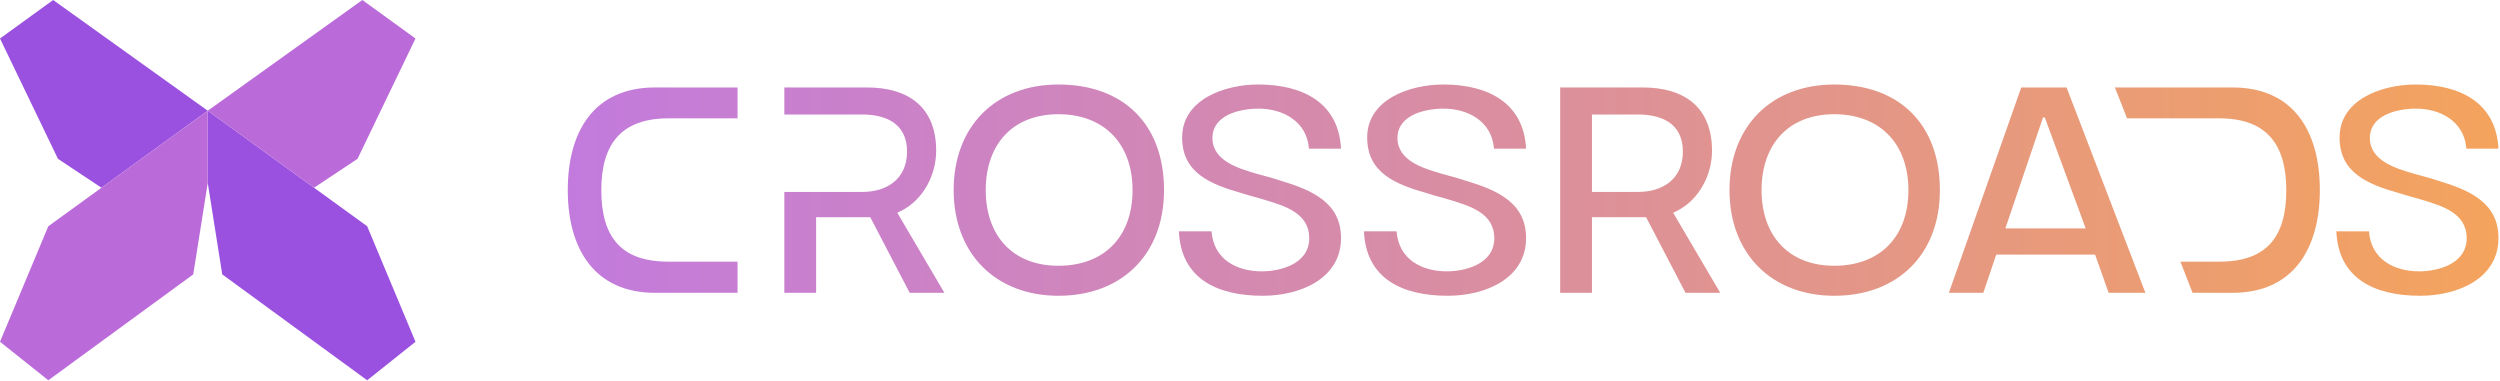
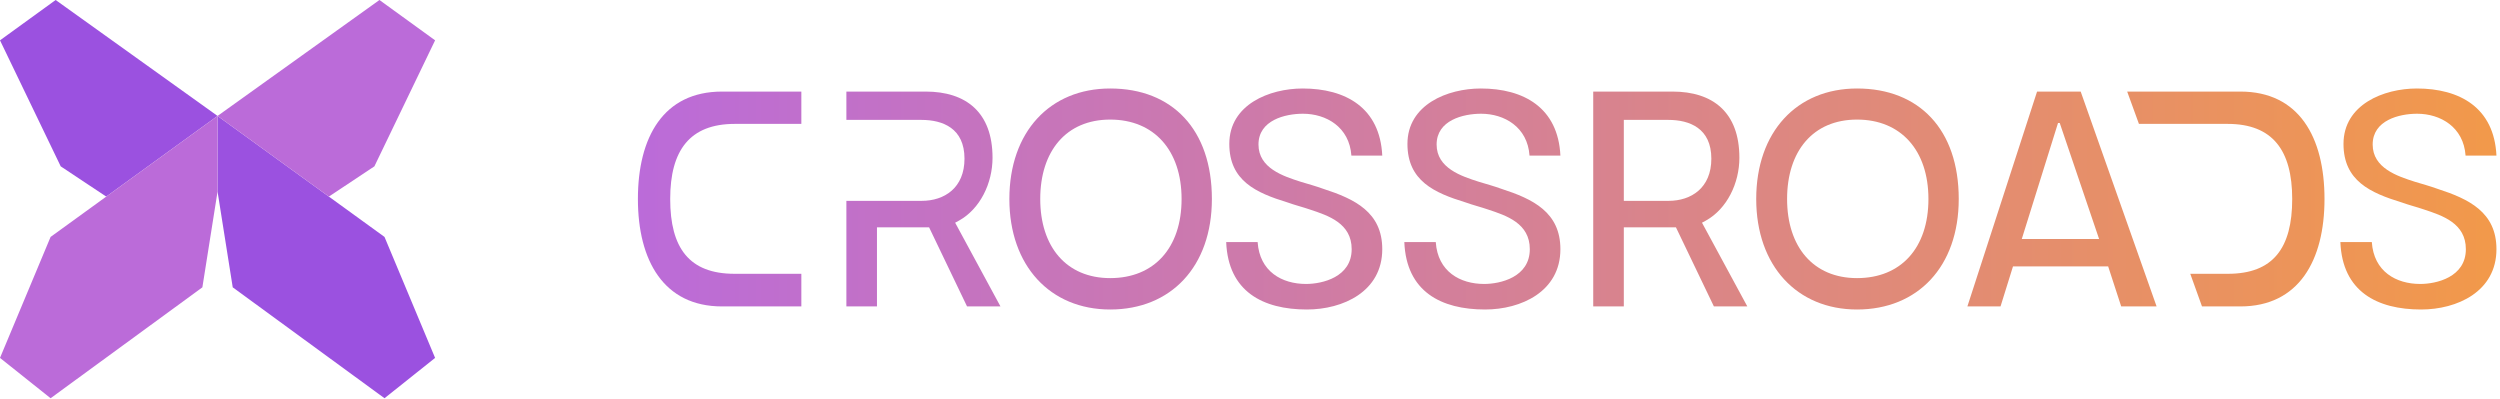
- <svg xmlns="http://www.w3.org/2000/svg" width="710" height="108" viewBox="0 0 710 108" fill="none">
+ <svg xmlns="http://www.w3.org/2000/svg" width="678" height="108" viewBox="0 0 678 108" fill="none">
  <path d="M-3.8147e-06 10.937L15.093 0L59 31.443L28.814 53.316L16.465 45.114L-3.8147e-06 10.937Z" fill="#9B51E0" />
  <path d="M118 97.063L104.279 108L63.116 77.924L59 51.949V31.443L104.279 64.253L118 97.063Z" fill="#9B51E0" />
  <path d="M118 10.937L102.907 0L59 31.443L89.186 53.316L101.535 45.114L118 10.937Z" fill="#BB6BD9" />
  <path d="M-3.8147e-06 97.063L13.721 108L54.884 77.924L59 51.949V31.443L13.721 64.253L-3.8147e-06 97.063Z" fill="#BB6BD9" />
-   <path d="M209.466 83.164V74.306H189.744C176.374 74.306 170.775 67.287 170.775 54C170.775 40.797 176.541 33.61 189.828 33.61H209.466V24.836H186.067C168.769 24.836 161.249 37.203 161.249 54C161.249 70.713 168.853 83.164 186.067 83.164H209.466Z" fill="url(#paint0_linear_558_371)" fill-opacity="0.9" />
-   <path d="M270.838 54C270.838 35.783 282.788 24 300.587 24C318.888 24 330.587 35.114 330.587 54C330.587 72.384 318.47 84 300.587 84C282.872 84 270.838 72.134 270.838 54ZM300.587 75.476C313.54 75.476 321.646 67.287 321.646 54C321.646 40.797 313.54 32.44 300.587 32.44C287.551 32.44 279.947 41.047 279.947 54C279.947 66.953 287.635 75.476 300.587 75.476Z" fill="url(#paint1_linear_558_371)" fill-opacity="0.9" />
-   <path d="M334.806 65.699H344.082C344.667 73.722 351.269 77.064 358.372 77.064C363.135 77.064 371.826 75.226 371.826 67.621C371.826 60.602 364.973 58.513 359.458 56.841C357.369 56.173 355.113 55.671 352.856 54.919C343.664 52.329 335.725 49.07 335.725 39.042C335.725 28.345 347.592 24 357.369 24C369.987 24 380.182 29.181 380.851 42.217H371.742C371.157 34.446 364.305 30.852 357.452 30.852C352.188 30.852 344.333 32.607 344.333 39.209C344.333 45.644 351.686 47.816 356.784 49.32C358.873 49.905 361.213 50.49 363.469 51.242C372.745 54 380.851 57.593 380.851 67.621C380.851 79.153 369.235 84 358.622 84C345.67 84 335.391 79.153 334.806 65.699Z" fill="url(#paint2_linear_558_371)" fill-opacity="0.9" />
-   <path d="M387.361 65.699H396.637C397.222 73.722 403.823 77.064 410.926 77.064C415.69 77.064 424.381 75.226 424.381 67.621C424.381 60.602 417.528 58.513 412.013 56.841C409.924 56.173 407.667 55.671 405.411 54.919C396.219 52.329 388.28 49.07 388.28 39.042C388.28 28.345 400.147 24 409.924 24C422.542 24 432.737 29.181 433.406 42.217H424.297C423.712 34.446 416.86 30.852 410.007 30.852C404.743 30.852 396.887 32.607 396.887 39.209C396.887 45.644 404.241 47.816 409.339 49.32C411.428 49.905 413.768 50.49 416.024 51.242C425.3 54 433.406 57.593 433.406 67.621C433.406 79.153 421.79 84 411.177 84C398.225 84 387.946 79.153 387.361 65.699Z" fill="url(#paint3_linear_558_371)" fill-opacity="0.9" />
-   <path d="M443.091 83.164V24.836H466.49C478.356 24.836 486.211 30.434 486.211 42.802C486.211 49.738 482.534 56.674 476.35 59.85L475.181 60.434L488.551 83.164H478.69L467.492 61.688H452.116V83.164H443.091ZM452.116 54.501H465.32C472.005 54.501 477.938 50.992 477.938 43.053C477.938 34.78 471.504 32.524 465.236 32.524H452.116V54.501Z" fill="url(#paint4_linear_558_371)" fill-opacity="0.9" />
-   <path d="M491.177 54C491.177 35.783 503.127 24 520.926 24C539.227 24 550.926 35.114 550.926 54C550.926 72.384 538.809 84 520.926 84C503.21 84 491.177 72.134 491.177 54ZM520.926 75.476C533.879 75.476 541.985 67.287 541.985 54C541.985 40.797 533.879 32.44 520.926 32.44C507.89 32.44 500.285 41.047 500.285 54C500.285 66.953 507.973 75.476 520.926 75.476Z" fill="url(#paint5_linear_558_371)" fill-opacity="0.9" />
-   <path d="M553.477 83.164L574.035 24.836H586.904L609.299 83.164H598.853L595.009 72.301H566.931L563.255 83.164H553.477ZM569.522 64.864H592.335L580.72 33.359H580.218L569.522 64.864Z" fill="url(#paint6_linear_558_371)" fill-opacity="0.9" />
-   <path d="M622.693 83.164L619.233 74.306H630.338C643.709 74.306 649.307 67.287 649.307 54C649.307 40.797 643.541 33.61 630.255 33.61H604.088L600.62 24.836H634.015C651.313 24.836 658.834 37.203 658.834 54C658.834 70.713 651.229 83.164 634.015 83.164H622.693Z" fill="url(#paint7_linear_558_371)" fill-opacity="0.9" />
-   <path d="M663.519 65.699H672.795C673.38 73.722 679.981 77.064 687.084 77.064C691.847 77.064 700.538 75.226 700.538 67.621C700.538 60.602 693.686 58.513 688.171 56.841C686.081 56.173 683.825 55.671 681.569 54.919C672.377 52.329 664.438 49.07 664.438 39.042C664.438 28.345 676.304 24 686.081 24C698.7 24 708.895 29.181 709.563 42.217H700.455C699.87 34.446 693.017 30.852 686.165 30.852C680.9 30.852 673.045 32.607 673.045 39.209C673.045 45.644 680.399 47.816 685.497 49.32C687.586 49.905 689.925 50.49 692.182 51.242C701.458 54 709.563 57.593 709.563 67.621C709.563 79.153 697.948 84 687.335 84C674.382 84 664.104 79.153 663.519 65.699Z" fill="url(#paint8_linear_558_371)" fill-opacity="0.9" />
-   <path d="M222.753 24.836H246.151C258.017 24.836 265.873 30.434 265.873 42.802C265.873 49.738 262.196 56.674 256.012 59.85L254.842 60.434L268.212 83.164H258.352L247.154 61.688H231.778V83.164H222.753V54.501H231.778H244.981C251.666 54.501 257.6 50.992 257.6 43.053C257.6 34.78 251.165 32.524 244.898 32.524H231.778H222.753V24.836Z" fill="url(#paint9_linear_558_371)" fill-opacity="0.9" />
+   <path d="M217.324 83.103V74.254H199.195C186.904 74.254 181.757 67.242 181.757 53.969C181.757 40.779 187.058 33.6 199.272 33.6H217.324V24.835H195.815C179.914 24.835 173 37.19 173 53.969C173 70.664 179.99 83.103 195.815 83.103H217.324Z" fill="url(#paint0_linear_558_371)" />
+   <path d="M273.74 53.969C273.74 35.77 284.725 24 301.087 24C317.91 24 328.664 35.103 328.664 53.969C328.664 72.334 317.526 83.937 301.087 83.937C284.802 83.937 273.74 72.084 273.74 53.969ZM301.087 75.423C312.994 75.423 320.445 67.242 320.445 53.969C320.445 40.779 312.994 32.431 301.087 32.431C289.103 32.431 282.113 41.03 282.113 53.969C282.113 66.908 289.18 75.423 301.087 75.423Z" fill="url(#paint1_linear_558_371)" />
+   <path d="M332.542 65.656H341.069C341.607 73.67 347.675 77.009 354.205 77.009C358.584 77.009 366.573 75.172 366.573 67.576C366.573 60.563 360.274 58.477 355.204 56.807C353.283 56.139 351.209 55.638 349.135 54.887C340.685 52.299 333.387 49.044 333.387 39.026C333.387 28.341 344.296 24 353.283 24C364.883 24 374.254 29.176 374.869 42.198H366.496C365.958 34.435 359.659 30.845 353.36 30.845C348.52 30.845 341.3 32.598 341.3 39.193C341.3 45.621 348.06 47.791 352.745 49.294C354.666 49.878 356.817 50.463 358.891 51.214C367.418 53.969 374.869 57.558 374.869 67.576C374.869 79.096 364.191 83.937 354.435 83.937C342.529 83.937 333.08 79.096 332.542 65.656Z" fill="url(#paint2_linear_558_371)" />
+   <path d="M380.853 65.656H389.38C389.918 73.67 395.986 77.009 402.516 77.009C406.894 77.009 414.883 75.172 414.883 67.576C414.883 60.563 408.584 58.477 403.514 56.807C401.594 56.139 399.52 55.638 397.446 54.887C388.996 52.299 381.698 49.044 381.698 39.026C381.698 28.341 392.606 24 401.594 24C413.193 24 422.565 29.176 423.18 42.198H414.807C414.269 34.435 407.97 30.845 401.671 30.845C396.831 30.845 389.611 32.598 389.611 39.193C389.611 45.621 396.37 47.791 401.056 49.294C402.977 49.878 405.128 50.463 407.202 51.214C415.728 53.969 423.18 57.558 423.18 67.576C423.18 79.096 412.502 83.937 402.746 83.937C390.84 83.937 381.391 79.096 380.853 65.656Z" fill="url(#paint3_linear_558_371)" />
+   <path d="M432.083 83.103V24.835H453.592C464.5 24.835 471.721 30.428 471.721 42.783C471.721 49.711 468.341 56.64 462.657 59.812L461.581 60.397L473.872 83.103H464.808L454.514 61.649H440.38V83.103H432.083ZM440.38 54.47H452.517C458.662 54.47 464.116 50.964 464.116 43.033C464.116 34.769 458.201 32.515 452.44 32.515H440.38V54.47Z" fill="url(#paint4_linear_558_371)" />
+   <path d="M476.286 53.969C476.286 35.77 487.271 24 503.633 24C520.456 24 531.21 35.103 531.21 53.969C531.21 72.334 520.072 83.937 503.633 83.937C487.347 83.937 476.286 72.084 476.286 53.969ZM503.633 75.423C515.539 75.423 522.991 67.242 522.991 53.969C522.991 40.779 515.539 32.431 503.633 32.431C491.649 32.431 484.659 41.03 484.659 53.969C484.659 66.908 491.726 75.423 503.633 75.423Z" fill="url(#paint5_linear_558_371)" />
+   <path d="M533.555 83.103L552.453 24.835H564.282L584.869 83.103H575.267L571.734 72.25H545.923L542.543 83.103H533.555ZM548.304 64.821H569.276L558.598 33.35H558.137L548.304 64.821Z" fill="url(#paint6_linear_558_371)" />
+   <path d="M597.182 83.103L594.001 74.254H604.209C616.5 74.254 621.647 67.242 621.647 53.969C621.647 40.779 616.347 33.6 604.133 33.6H580.079L576.891 24.835H607.589C623.491 24.835 630.404 37.19 630.404 53.969C630.404 70.664 623.414 83.103 607.589 83.103H597.182Z" fill="url(#paint7_linear_558_371)" />
+   <path d="M634.711 65.656H643.237C643.775 73.67 649.844 77.009 656.373 77.009C660.752 77.009 668.741 75.172 668.741 67.576C668.741 60.563 662.442 58.477 657.372 56.807C655.451 56.139 653.377 55.638 651.303 54.887C642.853 52.299 635.556 49.044 635.556 39.026C635.556 28.341 646.464 24 655.451 24C667.051 24 676.423 29.176 677.037 42.198H668.664C668.126 34.435 661.827 30.845 655.528 30.845C650.689 30.845 643.468 32.598 643.468 39.193C643.468 45.621 650.228 47.791 654.914 49.294C656.834 49.878 658.985 50.463 661.059 51.214C669.586 53.969 677.037 57.558 677.037 67.576C677.037 79.096 666.359 83.937 656.604 83.937C644.697 83.937 635.248 79.096 634.711 65.656Z" fill="url(#paint8_linear_558_371)" />
+   <path d="M229.538 24.835H251.046C261.954 24.835 269.175 30.428 269.175 42.783C269.175 49.711 265.795 56.64 260.111 59.812L259.035 60.397L271.326 83.103H262.262L251.968 61.649H237.834V83.103H229.538V54.47H237.834H249.971C256.116 54.47 261.57 50.964 261.57 43.033C261.57 34.769 255.655 32.515 249.894 32.515H237.834H229.538V24.835Z" fill="url(#paint9_linear_558_371)" />
  <defs>
-     <linearGradient id="paint0_linear_558_371" x1="161.249" y1="54" x2="709.563" y2="54" gradientUnits="userSpaceOnUse">
+     <linearGradient id="paint0_linear_558_371" x1="173" y1="53.969" x2="677.037" y2="53.969" gradientUnits="userSpaceOnUse">
      <stop stop-color="#BB6BD9" />
      <stop offset="1" stop-color="#F2994A" />
    </linearGradient>
-     <linearGradient id="paint1_linear_558_371" x1="161.249" y1="54" x2="709.563" y2="54" gradientUnits="userSpaceOnUse">
+     <linearGradient id="paint1_linear_558_371" x1="173" y1="53.969" x2="677.037" y2="53.969" gradientUnits="userSpaceOnUse">
      <stop stop-color="#BB6BD9" />
      <stop offset="1" stop-color="#F2994A" />
    </linearGradient>
-     <linearGradient id="paint2_linear_558_371" x1="161.249" y1="54" x2="709.563" y2="54" gradientUnits="userSpaceOnUse">
+     <linearGradient id="paint2_linear_558_371" x1="173" y1="53.969" x2="677.037" y2="53.969" gradientUnits="userSpaceOnUse">
      <stop stop-color="#BB6BD9" />
      <stop offset="1" stop-color="#F2994A" />
    </linearGradient>
-     <linearGradient id="paint3_linear_558_371" x1="161.249" y1="54" x2="709.563" y2="54" gradientUnits="userSpaceOnUse">
+     <linearGradient id="paint3_linear_558_371" x1="173" y1="53.969" x2="677.037" y2="53.969" gradientUnits="userSpaceOnUse">
      <stop stop-color="#BB6BD9" />
      <stop offset="1" stop-color="#F2994A" />
    </linearGradient>
-     <linearGradient id="paint4_linear_558_371" x1="161.249" y1="54" x2="709.563" y2="54" gradientUnits="userSpaceOnUse">
+     <linearGradient id="paint4_linear_558_371" x1="173" y1="53.969" x2="677.037" y2="53.969" gradientUnits="userSpaceOnUse">
      <stop stop-color="#BB6BD9" />
      <stop offset="1" stop-color="#F2994A" />
    </linearGradient>
-     <linearGradient id="paint5_linear_558_371" x1="161.249" y1="54" x2="709.563" y2="54" gradientUnits="userSpaceOnUse">
+     <linearGradient id="paint5_linear_558_371" x1="173" y1="53.969" x2="677.037" y2="53.969" gradientUnits="userSpaceOnUse">
      <stop stop-color="#BB6BD9" />
      <stop offset="1" stop-color="#F2994A" />
    </linearGradient>
-     <linearGradient id="paint6_linear_558_371" x1="161.249" y1="54" x2="709.563" y2="54" gradientUnits="userSpaceOnUse">
+     <linearGradient id="paint6_linear_558_371" x1="173" y1="53.969" x2="677.037" y2="53.969" gradientUnits="userSpaceOnUse">
      <stop stop-color="#BB6BD9" />
      <stop offset="1" stop-color="#F2994A" />
    </linearGradient>
-     <linearGradient id="paint7_linear_558_371" x1="161.249" y1="54" x2="709.563" y2="54" gradientUnits="userSpaceOnUse">
+     <linearGradient id="paint7_linear_558_371" x1="173" y1="53.969" x2="677.037" y2="53.969" gradientUnits="userSpaceOnUse">
      <stop stop-color="#BB6BD9" />
      <stop offset="1" stop-color="#F2994A" />
    </linearGradient>
-     <linearGradient id="paint8_linear_558_371" x1="161.249" y1="54" x2="709.563" y2="54" gradientUnits="userSpaceOnUse">
+     <linearGradient id="paint8_linear_558_371" x1="173" y1="53.969" x2="677.037" y2="53.969" gradientUnits="userSpaceOnUse">
      <stop stop-color="#BB6BD9" />
      <stop offset="1" stop-color="#F2994A" />
    </linearGradient>
-     <linearGradient id="paint9_linear_558_371" x1="161.249" y1="54" x2="709.563" y2="54" gradientUnits="userSpaceOnUse">
+     <linearGradient id="paint9_linear_558_371" x1="173" y1="53.969" x2="677.037" y2="53.969" gradientUnits="userSpaceOnUse">
      <stop stop-color="#BB6BD9" />
      <stop offset="1" stop-color="#F2994A" />
    </linearGradient>
  </defs>
</svg>
